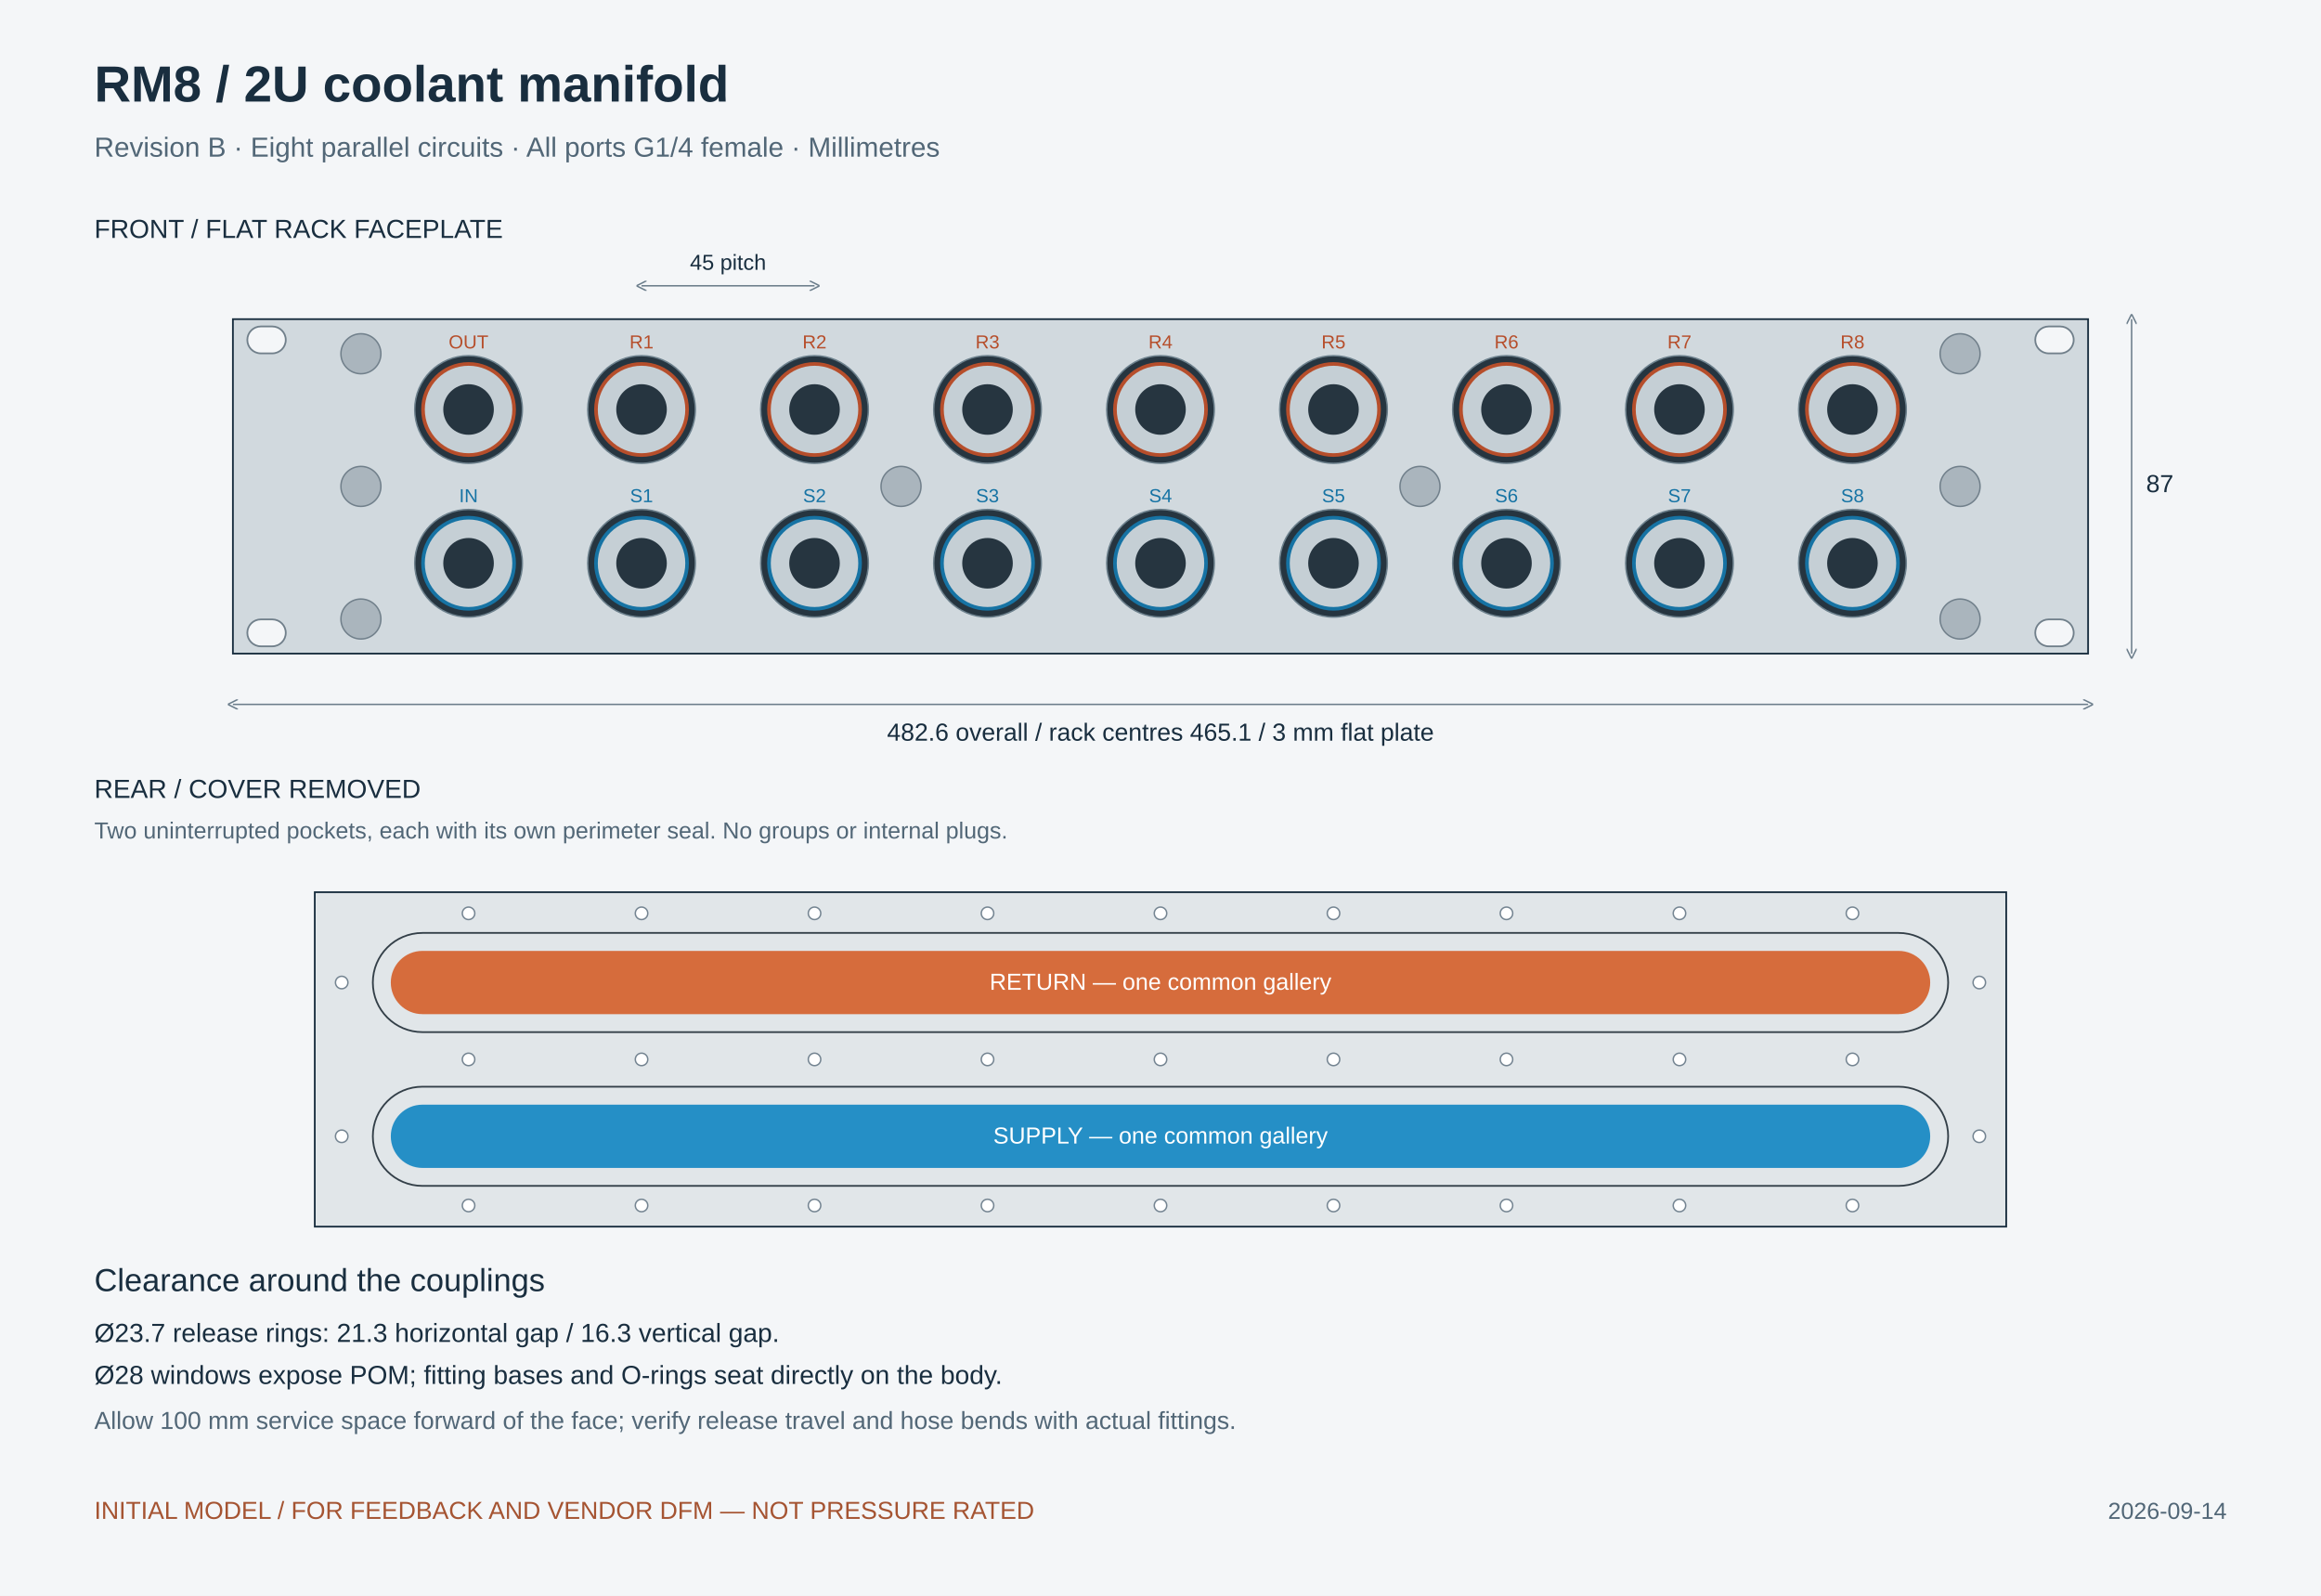
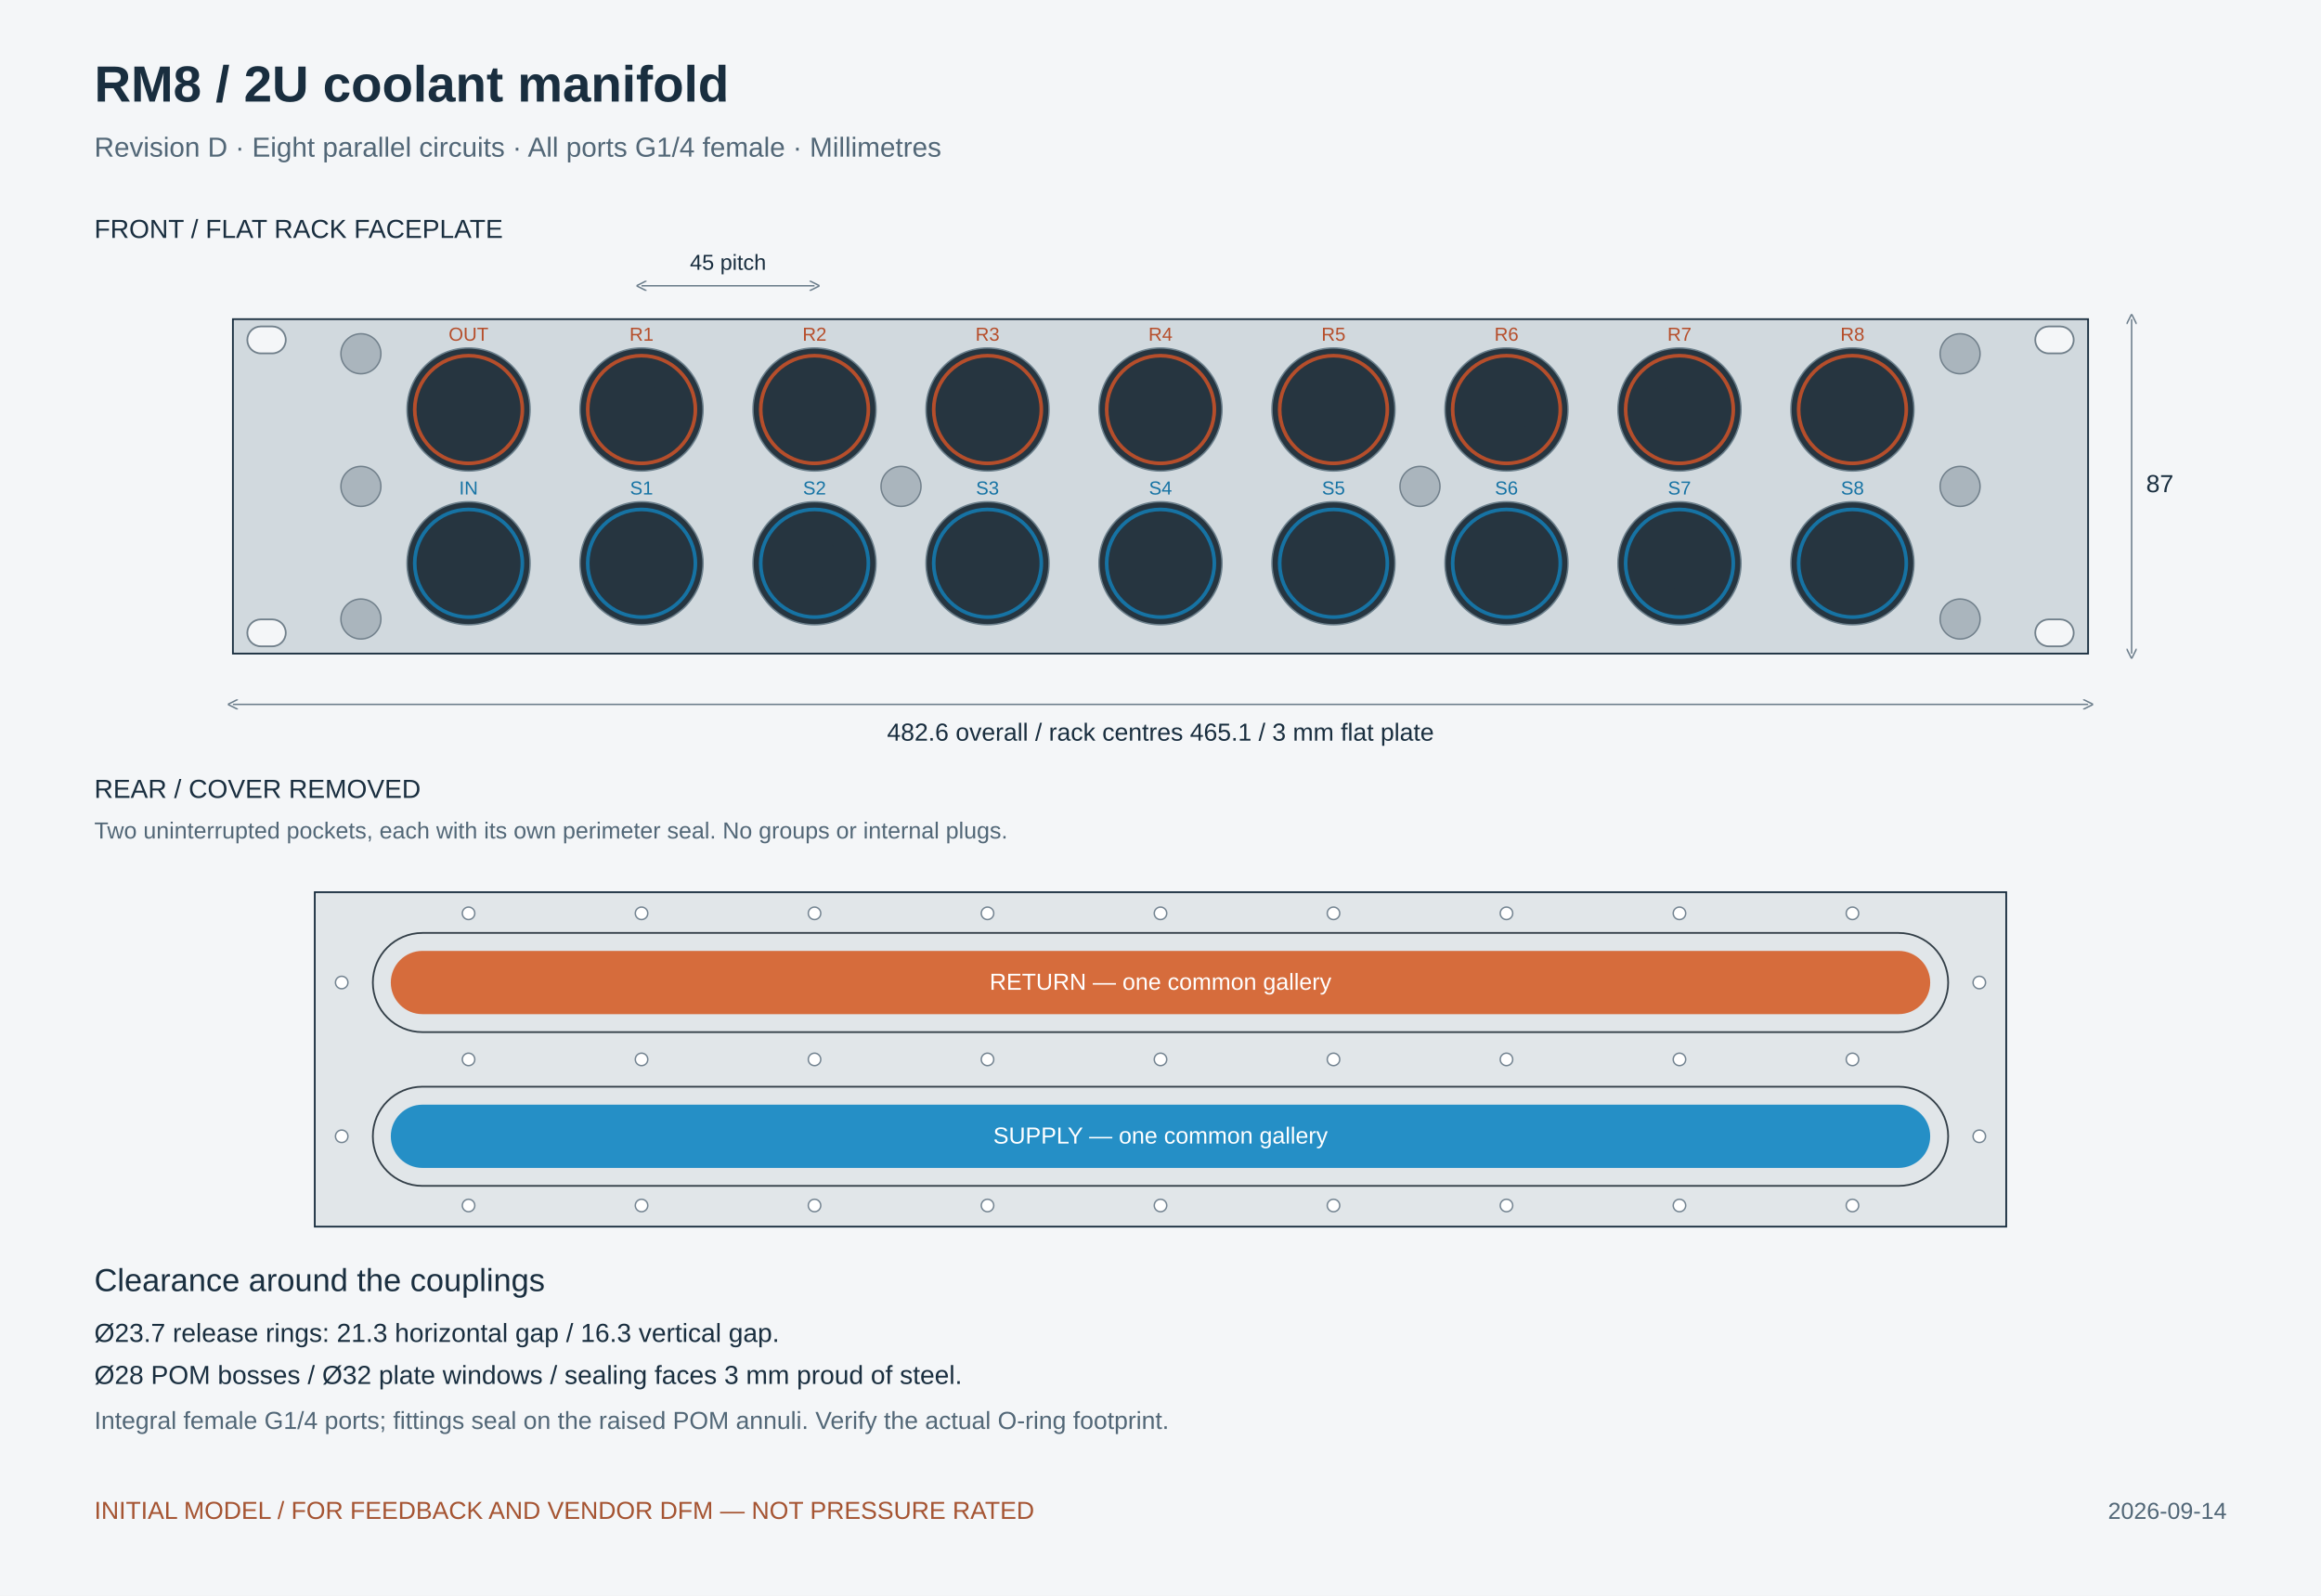
<svg xmlns="http://www.w3.org/2000/svg" width="1600" height="1100" viewBox="0 0 1600 1100">
  <defs>
    <marker id="arrow" markerWidth="7" markerHeight="7" refX="3.5" refY="3.5" orient="auto-start-reverse">
      <path d="M0 0 L7 3.5 L0 7" fill="none" stroke="#6b7d8b" />
    </marker>
  </defs>
  <rect width="1600" height="1100" fill="#f4f6f8" />
  <g font-family="Arial,sans-serif" fill="#192e3f">
    <text x="65" y="70" font-size="35" font-weight="bold">RM8 / 2U coolant manifold</text>
-     <text x="65" y="108" font-size="19" fill="#526777">Revision B · Eight parallel circuits · All ports G1/4 female · Millimetres</text>
+     <text x="65" y="108" font-size="19" fill="#526777">Revision D · Eight parallel circuits · All ports G1/4 female · Millimetres</text>
    <text x="65" y="164" font-size="18" fill="#192e3f" text-anchor="start">FRONT / FLAT RACK FACEPLATE</text>
    <rect x="160.555" y="220" width="1278.89" height="230.55" rx="0" fill="#d1d9de" stroke="#192e3f" stroke-width="1.2" />
-     <circle cx="323.0" cy="388.275" r="37.1" fill="#263540" stroke="#6c808c" />
-     <circle cx="323.0" cy="388.275" r="31.402" fill="#c5cfd5" stroke="#1673a4" stroke-width="2.5" />
+     <circle cx="323.0" cy="388.275" r="42.4" fill="#263540" stroke="#6c808c" />
+     <circle cx="323.0" cy="388.275" r="37.1" fill="#263540" stroke="#1673a4" stroke-width="2.5" />
    <circle cx="323.0" cy="388.275" r="17.433" fill="#263540" />
-     <text x="323.0" y="346.175" font-size="13" fill="#1673a4" text-anchor="middle">IN</text>
-     <circle cx="442.25" cy="388.275" r="37.1" fill="#263540" stroke="#6c808c" />
-     <circle cx="442.25" cy="388.275" r="31.402" fill="#c5cfd5" stroke="#1673a4" stroke-width="2.5" />
+     <text x="323.0" y="340.875" font-size="13" fill="#1673a4" text-anchor="middle">IN</text>
+     <circle cx="442.25" cy="388.275" r="42.4" fill="#263540" stroke="#6c808c" />
+     <circle cx="442.25" cy="388.275" r="37.1" fill="#263540" stroke="#1673a4" stroke-width="2.5" />
    <circle cx="442.25" cy="388.275" r="17.433" fill="#263540" />
-     <text x="442.25" y="346.175" font-size="13" fill="#1673a4" text-anchor="middle">S1</text>
-     <circle cx="561.5" cy="388.275" r="37.1" fill="#263540" stroke="#6c808c" />
-     <circle cx="561.5" cy="388.275" r="31.402" fill="#c5cfd5" stroke="#1673a4" stroke-width="2.5" />
+     <text x="442.25" y="340.875" font-size="13" fill="#1673a4" text-anchor="middle">S1</text>
+     <circle cx="561.5" cy="388.275" r="42.4" fill="#263540" stroke="#6c808c" />
+     <circle cx="561.5" cy="388.275" r="37.1" fill="#263540" stroke="#1673a4" stroke-width="2.5" />
    <circle cx="561.5" cy="388.275" r="17.433" fill="#263540" />
-     <text x="561.5" y="346.175" font-size="13" fill="#1673a4" text-anchor="middle">S2</text>
-     <circle cx="680.75" cy="388.275" r="37.1" fill="#263540" stroke="#6c808c" />
-     <circle cx="680.75" cy="388.275" r="31.402" fill="#c5cfd5" stroke="#1673a4" stroke-width="2.5" />
+     <text x="561.5" y="340.875" font-size="13" fill="#1673a4" text-anchor="middle">S2</text>
+     <circle cx="680.75" cy="388.275" r="42.4" fill="#263540" stroke="#6c808c" />
+     <circle cx="680.75" cy="388.275" r="37.1" fill="#263540" stroke="#1673a4" stroke-width="2.5" />
    <circle cx="680.75" cy="388.275" r="17.433" fill="#263540" />
-     <text x="680.75" y="346.175" font-size="13" fill="#1673a4" text-anchor="middle">S3</text>
-     <circle cx="800.0" cy="388.275" r="37.1" fill="#263540" stroke="#6c808c" />
-     <circle cx="800.0" cy="388.275" r="31.402" fill="#c5cfd5" stroke="#1673a4" stroke-width="2.5" />
+     <text x="680.75" y="340.875" font-size="13" fill="#1673a4" text-anchor="middle">S3</text>
+     <circle cx="800.0" cy="388.275" r="42.4" fill="#263540" stroke="#6c808c" />
+     <circle cx="800.0" cy="388.275" r="37.1" fill="#263540" stroke="#1673a4" stroke-width="2.5" />
    <circle cx="800.0" cy="388.275" r="17.433" fill="#263540" />
-     <text x="800.0" y="346.175" font-size="13" fill="#1673a4" text-anchor="middle">S4</text>
-     <circle cx="919.25" cy="388.275" r="37.1" fill="#263540" stroke="#6c808c" />
-     <circle cx="919.25" cy="388.275" r="31.402" fill="#c5cfd5" stroke="#1673a4" stroke-width="2.5" />
+     <text x="800.0" y="340.875" font-size="13" fill="#1673a4" text-anchor="middle">S4</text>
+     <circle cx="919.25" cy="388.275" r="42.4" fill="#263540" stroke="#6c808c" />
+     <circle cx="919.25" cy="388.275" r="37.1" fill="#263540" stroke="#1673a4" stroke-width="2.5" />
    <circle cx="919.25" cy="388.275" r="17.433" fill="#263540" />
-     <text x="919.25" y="346.175" font-size="13" fill="#1673a4" text-anchor="middle">S5</text>
-     <circle cx="1038.5" cy="388.275" r="37.1" fill="#263540" stroke="#6c808c" />
-     <circle cx="1038.5" cy="388.275" r="31.402" fill="#c5cfd5" stroke="#1673a4" stroke-width="2.5" />
+     <text x="919.25" y="340.875" font-size="13" fill="#1673a4" text-anchor="middle">S5</text>
+     <circle cx="1038.5" cy="388.275" r="42.4" fill="#263540" stroke="#6c808c" />
+     <circle cx="1038.5" cy="388.275" r="37.1" fill="#263540" stroke="#1673a4" stroke-width="2.5" />
    <circle cx="1038.5" cy="388.275" r="17.433" fill="#263540" />
-     <text x="1038.5" y="346.175" font-size="13" fill="#1673a4" text-anchor="middle">S6</text>
-     <circle cx="1157.75" cy="388.275" r="37.1" fill="#263540" stroke="#6c808c" />
-     <circle cx="1157.75" cy="388.275" r="31.402" fill="#c5cfd5" stroke="#1673a4" stroke-width="2.5" />
+     <text x="1038.5" y="340.875" font-size="13" fill="#1673a4" text-anchor="middle">S6</text>
+     <circle cx="1157.75" cy="388.275" r="42.4" fill="#263540" stroke="#6c808c" />
+     <circle cx="1157.75" cy="388.275" r="37.1" fill="#263540" stroke="#1673a4" stroke-width="2.5" />
    <circle cx="1157.75" cy="388.275" r="17.433" fill="#263540" />
-     <text x="1157.75" y="346.175" font-size="13" fill="#1673a4" text-anchor="middle">S7</text>
-     <circle cx="1277.0" cy="388.275" r="37.1" fill="#263540" stroke="#6c808c" />
-     <circle cx="1277.0" cy="388.275" r="31.402" fill="#c5cfd5" stroke="#1673a4" stroke-width="2.5" />
+     <text x="1157.75" y="340.875" font-size="13" fill="#1673a4" text-anchor="middle">S7</text>
+     <circle cx="1277.0" cy="388.275" r="42.4" fill="#263540" stroke="#6c808c" />
+     <circle cx="1277.0" cy="388.275" r="37.1" fill="#263540" stroke="#1673a4" stroke-width="2.5" />
    <circle cx="1277.0" cy="388.275" r="17.433" fill="#263540" />
-     <text x="1277.0" y="346.175" font-size="13" fill="#1673a4" text-anchor="middle">S8</text>
-     <circle cx="323.0" cy="282.275" r="37.1" fill="#263540" stroke="#6c808c" />
-     <circle cx="323.0" cy="282.275" r="31.402" fill="#c5cfd5" stroke="#b64e2b" stroke-width="2.5" />
+     <text x="1277.0" y="340.875" font-size="13" fill="#1673a4" text-anchor="middle">S8</text>
+     <circle cx="323.0" cy="282.275" r="42.4" fill="#263540" stroke="#6c808c" />
+     <circle cx="323.0" cy="282.275" r="37.1" fill="#263540" stroke="#b64e2b" stroke-width="2.5" />
    <circle cx="323.0" cy="282.275" r="17.433" fill="#263540" />
-     <text x="323.0" y="240.175" font-size="13" fill="#b64e2b" text-anchor="middle">OUT</text>
-     <circle cx="442.25" cy="282.275" r="37.1" fill="#263540" stroke="#6c808c" />
-     <circle cx="442.25" cy="282.275" r="31.402" fill="#c5cfd5" stroke="#b64e2b" stroke-width="2.5" />
+     <text x="323.0" y="234.875" font-size="13" fill="#b64e2b" text-anchor="middle">OUT</text>
+     <circle cx="442.25" cy="282.275" r="42.4" fill="#263540" stroke="#6c808c" />
+     <circle cx="442.25" cy="282.275" r="37.1" fill="#263540" stroke="#b64e2b" stroke-width="2.5" />
    <circle cx="442.25" cy="282.275" r="17.433" fill="#263540" />
-     <text x="442.25" y="240.175" font-size="13" fill="#b64e2b" text-anchor="middle">R1</text>
-     <circle cx="561.5" cy="282.275" r="37.1" fill="#263540" stroke="#6c808c" />
-     <circle cx="561.5" cy="282.275" r="31.402" fill="#c5cfd5" stroke="#b64e2b" stroke-width="2.5" />
+     <text x="442.25" y="234.875" font-size="13" fill="#b64e2b" text-anchor="middle">R1</text>
+     <circle cx="561.5" cy="282.275" r="42.4" fill="#263540" stroke="#6c808c" />
+     <circle cx="561.5" cy="282.275" r="37.1" fill="#263540" stroke="#b64e2b" stroke-width="2.5" />
    <circle cx="561.5" cy="282.275" r="17.433" fill="#263540" />
-     <text x="561.5" y="240.175" font-size="13" fill="#b64e2b" text-anchor="middle">R2</text>
-     <circle cx="680.75" cy="282.275" r="37.1" fill="#263540" stroke="#6c808c" />
-     <circle cx="680.75" cy="282.275" r="31.402" fill="#c5cfd5" stroke="#b64e2b" stroke-width="2.5" />
+     <text x="561.5" y="234.875" font-size="13" fill="#b64e2b" text-anchor="middle">R2</text>
+     <circle cx="680.75" cy="282.275" r="42.4" fill="#263540" stroke="#6c808c" />
+     <circle cx="680.75" cy="282.275" r="37.1" fill="#263540" stroke="#b64e2b" stroke-width="2.5" />
    <circle cx="680.75" cy="282.275" r="17.433" fill="#263540" />
-     <text x="680.75" y="240.175" font-size="13" fill="#b64e2b" text-anchor="middle">R3</text>
-     <circle cx="800.0" cy="282.275" r="37.1" fill="#263540" stroke="#6c808c" />
-     <circle cx="800.0" cy="282.275" r="31.402" fill="#c5cfd5" stroke="#b64e2b" stroke-width="2.5" />
+     <text x="680.75" y="234.875" font-size="13" fill="#b64e2b" text-anchor="middle">R3</text>
+     <circle cx="800.0" cy="282.275" r="42.4" fill="#263540" stroke="#6c808c" />
+     <circle cx="800.0" cy="282.275" r="37.1" fill="#263540" stroke="#b64e2b" stroke-width="2.5" />
    <circle cx="800.0" cy="282.275" r="17.433" fill="#263540" />
-     <text x="800.0" y="240.175" font-size="13" fill="#b64e2b" text-anchor="middle">R4</text>
-     <circle cx="919.25" cy="282.275" r="37.1" fill="#263540" stroke="#6c808c" />
-     <circle cx="919.25" cy="282.275" r="31.402" fill="#c5cfd5" stroke="#b64e2b" stroke-width="2.5" />
+     <text x="800.0" y="234.875" font-size="13" fill="#b64e2b" text-anchor="middle">R4</text>
+     <circle cx="919.25" cy="282.275" r="42.4" fill="#263540" stroke="#6c808c" />
+     <circle cx="919.25" cy="282.275" r="37.1" fill="#263540" stroke="#b64e2b" stroke-width="2.5" />
    <circle cx="919.25" cy="282.275" r="17.433" fill="#263540" />
-     <text x="919.25" y="240.175" font-size="13" fill="#b64e2b" text-anchor="middle">R5</text>
-     <circle cx="1038.5" cy="282.275" r="37.1" fill="#263540" stroke="#6c808c" />
-     <circle cx="1038.5" cy="282.275" r="31.402" fill="#c5cfd5" stroke="#b64e2b" stroke-width="2.5" />
+     <text x="919.25" y="234.875" font-size="13" fill="#b64e2b" text-anchor="middle">R5</text>
+     <circle cx="1038.5" cy="282.275" r="42.4" fill="#263540" stroke="#6c808c" />
+     <circle cx="1038.5" cy="282.275" r="37.1" fill="#263540" stroke="#b64e2b" stroke-width="2.5" />
    <circle cx="1038.5" cy="282.275" r="17.433" fill="#263540" />
-     <text x="1038.5" y="240.175" font-size="13" fill="#b64e2b" text-anchor="middle">R6</text>
-     <circle cx="1157.75" cy="282.275" r="37.1" fill="#263540" stroke="#6c808c" />
-     <circle cx="1157.75" cy="282.275" r="31.402" fill="#c5cfd5" stroke="#b64e2b" stroke-width="2.5" />
+     <text x="1038.5" y="234.875" font-size="13" fill="#b64e2b" text-anchor="middle">R6</text>
+     <circle cx="1157.75" cy="282.275" r="42.4" fill="#263540" stroke="#6c808c" />
+     <circle cx="1157.75" cy="282.275" r="37.1" fill="#263540" stroke="#b64e2b" stroke-width="2.5" />
    <circle cx="1157.75" cy="282.275" r="17.433" fill="#263540" />
-     <text x="1157.75" y="240.175" font-size="13" fill="#b64e2b" text-anchor="middle">R7</text>
-     <circle cx="1277.0" cy="282.275" r="37.1" fill="#263540" stroke="#6c808c" />
-     <circle cx="1277.0" cy="282.275" r="31.402" fill="#c5cfd5" stroke="#b64e2b" stroke-width="2.5" />
+     <text x="1157.75" y="234.875" font-size="13" fill="#b64e2b" text-anchor="middle">R7</text>
+     <circle cx="1277.0" cy="282.275" r="42.4" fill="#263540" stroke="#6c808c" />
+     <circle cx="1277.0" cy="282.275" r="37.1" fill="#263540" stroke="#b64e2b" stroke-width="2.5" />
    <circle cx="1277.0" cy="282.275" r="17.433" fill="#263540" />
-     <text x="1277.0" y="240.175" font-size="13" fill="#b64e2b" text-anchor="middle">R8</text>
+     <text x="1277.0" y="234.875" font-size="13" fill="#b64e2b" text-anchor="middle">R8</text>
    <circle cx="248.8" cy="426.7" r="13.78" fill="#aab5bd" stroke="#71808b" />
    <circle cx="248.8" cy="335.275" r="13.78" fill="#aab5bd" stroke="#71808b" />
    <circle cx="248.8" cy="243.85" r="13.78" fill="#aab5bd" stroke="#71808b" />
    <circle cx="1351.2" cy="426.7" r="13.78" fill="#aab5bd" stroke="#71808b" />
    <circle cx="1351.2" cy="335.275" r="13.78" fill="#aab5bd" stroke="#71808b" />
    <circle cx="1351.2" cy="243.85" r="13.78" fill="#aab5bd" stroke="#71808b" />
    <circle cx="621.125" cy="335.275" r="13.78" fill="#aab5bd" stroke="#71808b" />
    <circle cx="978.875" cy="335.275" r="13.78" fill="#aab5bd" stroke="#71808b" />
    <rect x="170.492" y="426.965" width="26.5" height="18.55" rx="9.275" fill="#f4f6f8" stroke="#71808b" stroke-width="1.2" />
    <rect x="170.492" y="225.035" width="26.5" height="18.55" rx="9.275" fill="#f4f6f8" stroke="#71808b" stroke-width="1.2" />
    <rect x="1403.008" y="426.965" width="26.5" height="18.55" rx="9.275" fill="#f4f6f8" stroke="#71808b" stroke-width="1.2" />
    <rect x="1403.008" y="225.035" width="26.5" height="18.55" rx="9.275" fill="#f4f6f8" stroke="#71808b" stroke-width="1.2" />
    <line x1="160.555" y1="485.55" x2="1439.445" y2="485.55" stroke="#6b7d8b" stroke-width="1" stroke-dasharray="" marker-start="url(#arrow)" marker-end="url(#arrow)" />
    <text x="800" y="510.55" font-size="17" fill="#192e3f" text-anchor="middle">482.6 overall / rack centres 465.1 / 3 mm flat plate</text>
    <line x1="1469.445" y1="220" x2="1469.445" y2="450.55" stroke="#6b7d8b" stroke-width="1" stroke-dasharray="" marker-start="url(#arrow)" marker-end="url(#arrow)" />
    <text x="1479.445" y="339.25" font-size="17" fill="#192e3f" text-anchor="start">87</text>
    <line x1="442.25" y1="197" x2="561.5" y2="197" stroke="#6b7d8b" stroke-width="1" stroke-dasharray="" marker-start="url(#arrow)" marker-end="url(#arrow)" />
    <text x="501.875" y="186" font-size="15" fill="#192e3f" text-anchor="middle">45 pitch</text>
    <text x="65" y="550" font-size="18" fill="#192e3f" text-anchor="start">REAR / COVER REMOVED</text>
    <text x="65" y="578" font-size="16" fill="#526777" text-anchor="start">Two uninterrupted pockets, each with its own perimeter seal. No groups or internal plugs.</text>
    <rect x="217.0" y="615" width="1166.0" height="230.55" rx="0" fill="#e1e6e9" stroke="#192e3f" stroke-width="1.2" />
    <rect x="257.015" y="749.09" width="1085.97" height="68.37" rx="34.185" fill="none" stroke="#333f48" stroke-width="1.2" />
    <rect x="270.0" y="762.075" width="1060.0" height="42.4" rx="21.2" fill="#258fc6" stroke="#258fc6" stroke-width="1.2" />
    <text x="800" y="788.275" font-size="16" fill="white" text-anchor="middle">SUPPLY — one common gallery</text>
    <rect x="257.015" y="643.09" width="1085.97" height="68.37" rx="34.185" fill="none" stroke="#333f48" stroke-width="1.2" />
    <rect x="270.0" y="656.075" width="1060.0" height="42.4" rx="21.2" fill="#d66c3c" stroke="#d66c3c" stroke-width="1.2" />
    <text x="800" y="682.275" font-size="16" fill="white" text-anchor="middle">RETURN — one common gallery</text>
    <circle cx="323.0" cy="830.975" r="4.3" fill="white" stroke="#758592" />
    <circle cx="442.25" cy="830.975" r="4.3" fill="white" stroke="#758592" />
    <circle cx="561.5" cy="830.975" r="4.3" fill="white" stroke="#758592" />
    <circle cx="680.75" cy="830.975" r="4.3" fill="white" stroke="#758592" />
    <circle cx="800.0" cy="830.975" r="4.3" fill="white" stroke="#758592" />
    <circle cx="919.25" cy="830.975" r="4.3" fill="white" stroke="#758592" />
    <circle cx="1038.5" cy="830.975" r="4.3" fill="white" stroke="#758592" />
    <circle cx="1157.75" cy="830.975" r="4.3" fill="white" stroke="#758592" />
    <circle cx="1277.0" cy="830.975" r="4.3" fill="white" stroke="#758592" />
    <circle cx="323.0" cy="730.275" r="4.3" fill="white" stroke="#758592" />
    <circle cx="442.25" cy="730.275" r="4.3" fill="white" stroke="#758592" />
    <circle cx="561.5" cy="730.275" r="4.3" fill="white" stroke="#758592" />
    <circle cx="680.75" cy="730.275" r="4.3" fill="white" stroke="#758592" />
    <circle cx="800.0" cy="730.275" r="4.3" fill="white" stroke="#758592" />
    <circle cx="919.25" cy="730.275" r="4.3" fill="white" stroke="#758592" />
    <circle cx="1038.5" cy="730.275" r="4.3" fill="white" stroke="#758592" />
    <circle cx="1157.75" cy="730.275" r="4.3" fill="white" stroke="#758592" />
    <circle cx="1277.0" cy="730.275" r="4.3" fill="white" stroke="#758592" />
    <circle cx="323.0" cy="629.575" r="4.3" fill="white" stroke="#758592" />
    <circle cx="442.25" cy="629.575" r="4.3" fill="white" stroke="#758592" />
    <circle cx="561.5" cy="629.575" r="4.3" fill="white" stroke="#758592" />
    <circle cx="680.75" cy="629.575" r="4.3" fill="white" stroke="#758592" />
    <circle cx="800.0" cy="629.575" r="4.3" fill="white" stroke="#758592" />
    <circle cx="919.25" cy="629.575" r="4.3" fill="white" stroke="#758592" />
    <circle cx="1038.5" cy="629.575" r="4.3" fill="white" stroke="#758592" />
    <circle cx="1157.75" cy="629.575" r="4.3" fill="white" stroke="#758592" />
    <circle cx="1277.0" cy="629.575" r="4.3" fill="white" stroke="#758592" />
    <circle cx="235.55" cy="783.275" r="4.3" fill="white" stroke="#758592" />
    <circle cx="235.55" cy="677.275" r="4.3" fill="white" stroke="#758592" />
    <circle cx="1364.45" cy="783.275" r="4.3" fill="white" stroke="#758592" />
    <circle cx="1364.45" cy="677.275" r="4.3" fill="white" stroke="#758592" />
    <text x="65" y="890" font-size="22" fill="#192e3f" text-anchor="start">Clearance around the couplings</text>
    <text x="65" y="925" font-size="18" fill="#192e3f" text-anchor="start">Ø23.7 release rings: 21.3 horizontal gap / 16.3 vertical gap.</text>
-     <text x="65" y="954" font-size="18" fill="#192e3f" text-anchor="start">Ø28 windows expose POM; fitting bases and O-rings seat directly on the body.</text>
-     <text x="65" y="985" font-size="17" fill="#526777" text-anchor="start">Allow 100 mm service space forward of the face; verify release travel and hose bends with actual fittings.</text>
+     <text x="65" y="954" font-size="18" fill="#192e3f" text-anchor="start">Ø28 POM bosses / Ø32 plate windows / sealing faces 3 mm proud of steel.</text>
+     <text x="65" y="985" font-size="17" fill="#526777" text-anchor="start">Integral female G1/4 ports; fittings seal on the raised POM annuli. Verify the actual O-ring footprint.</text>
    <text x="65" y="1047" font-size="17" fill="#a55432" text-anchor="start">INITIAL MODEL / FOR FEEDBACK AND VENDOR DFM — NOT PRESSURE RATED</text>
    <text x="1535" y="1047" font-size="16" fill="#526777" text-anchor="end">2026-09-14</text>
  </g>
</svg>
